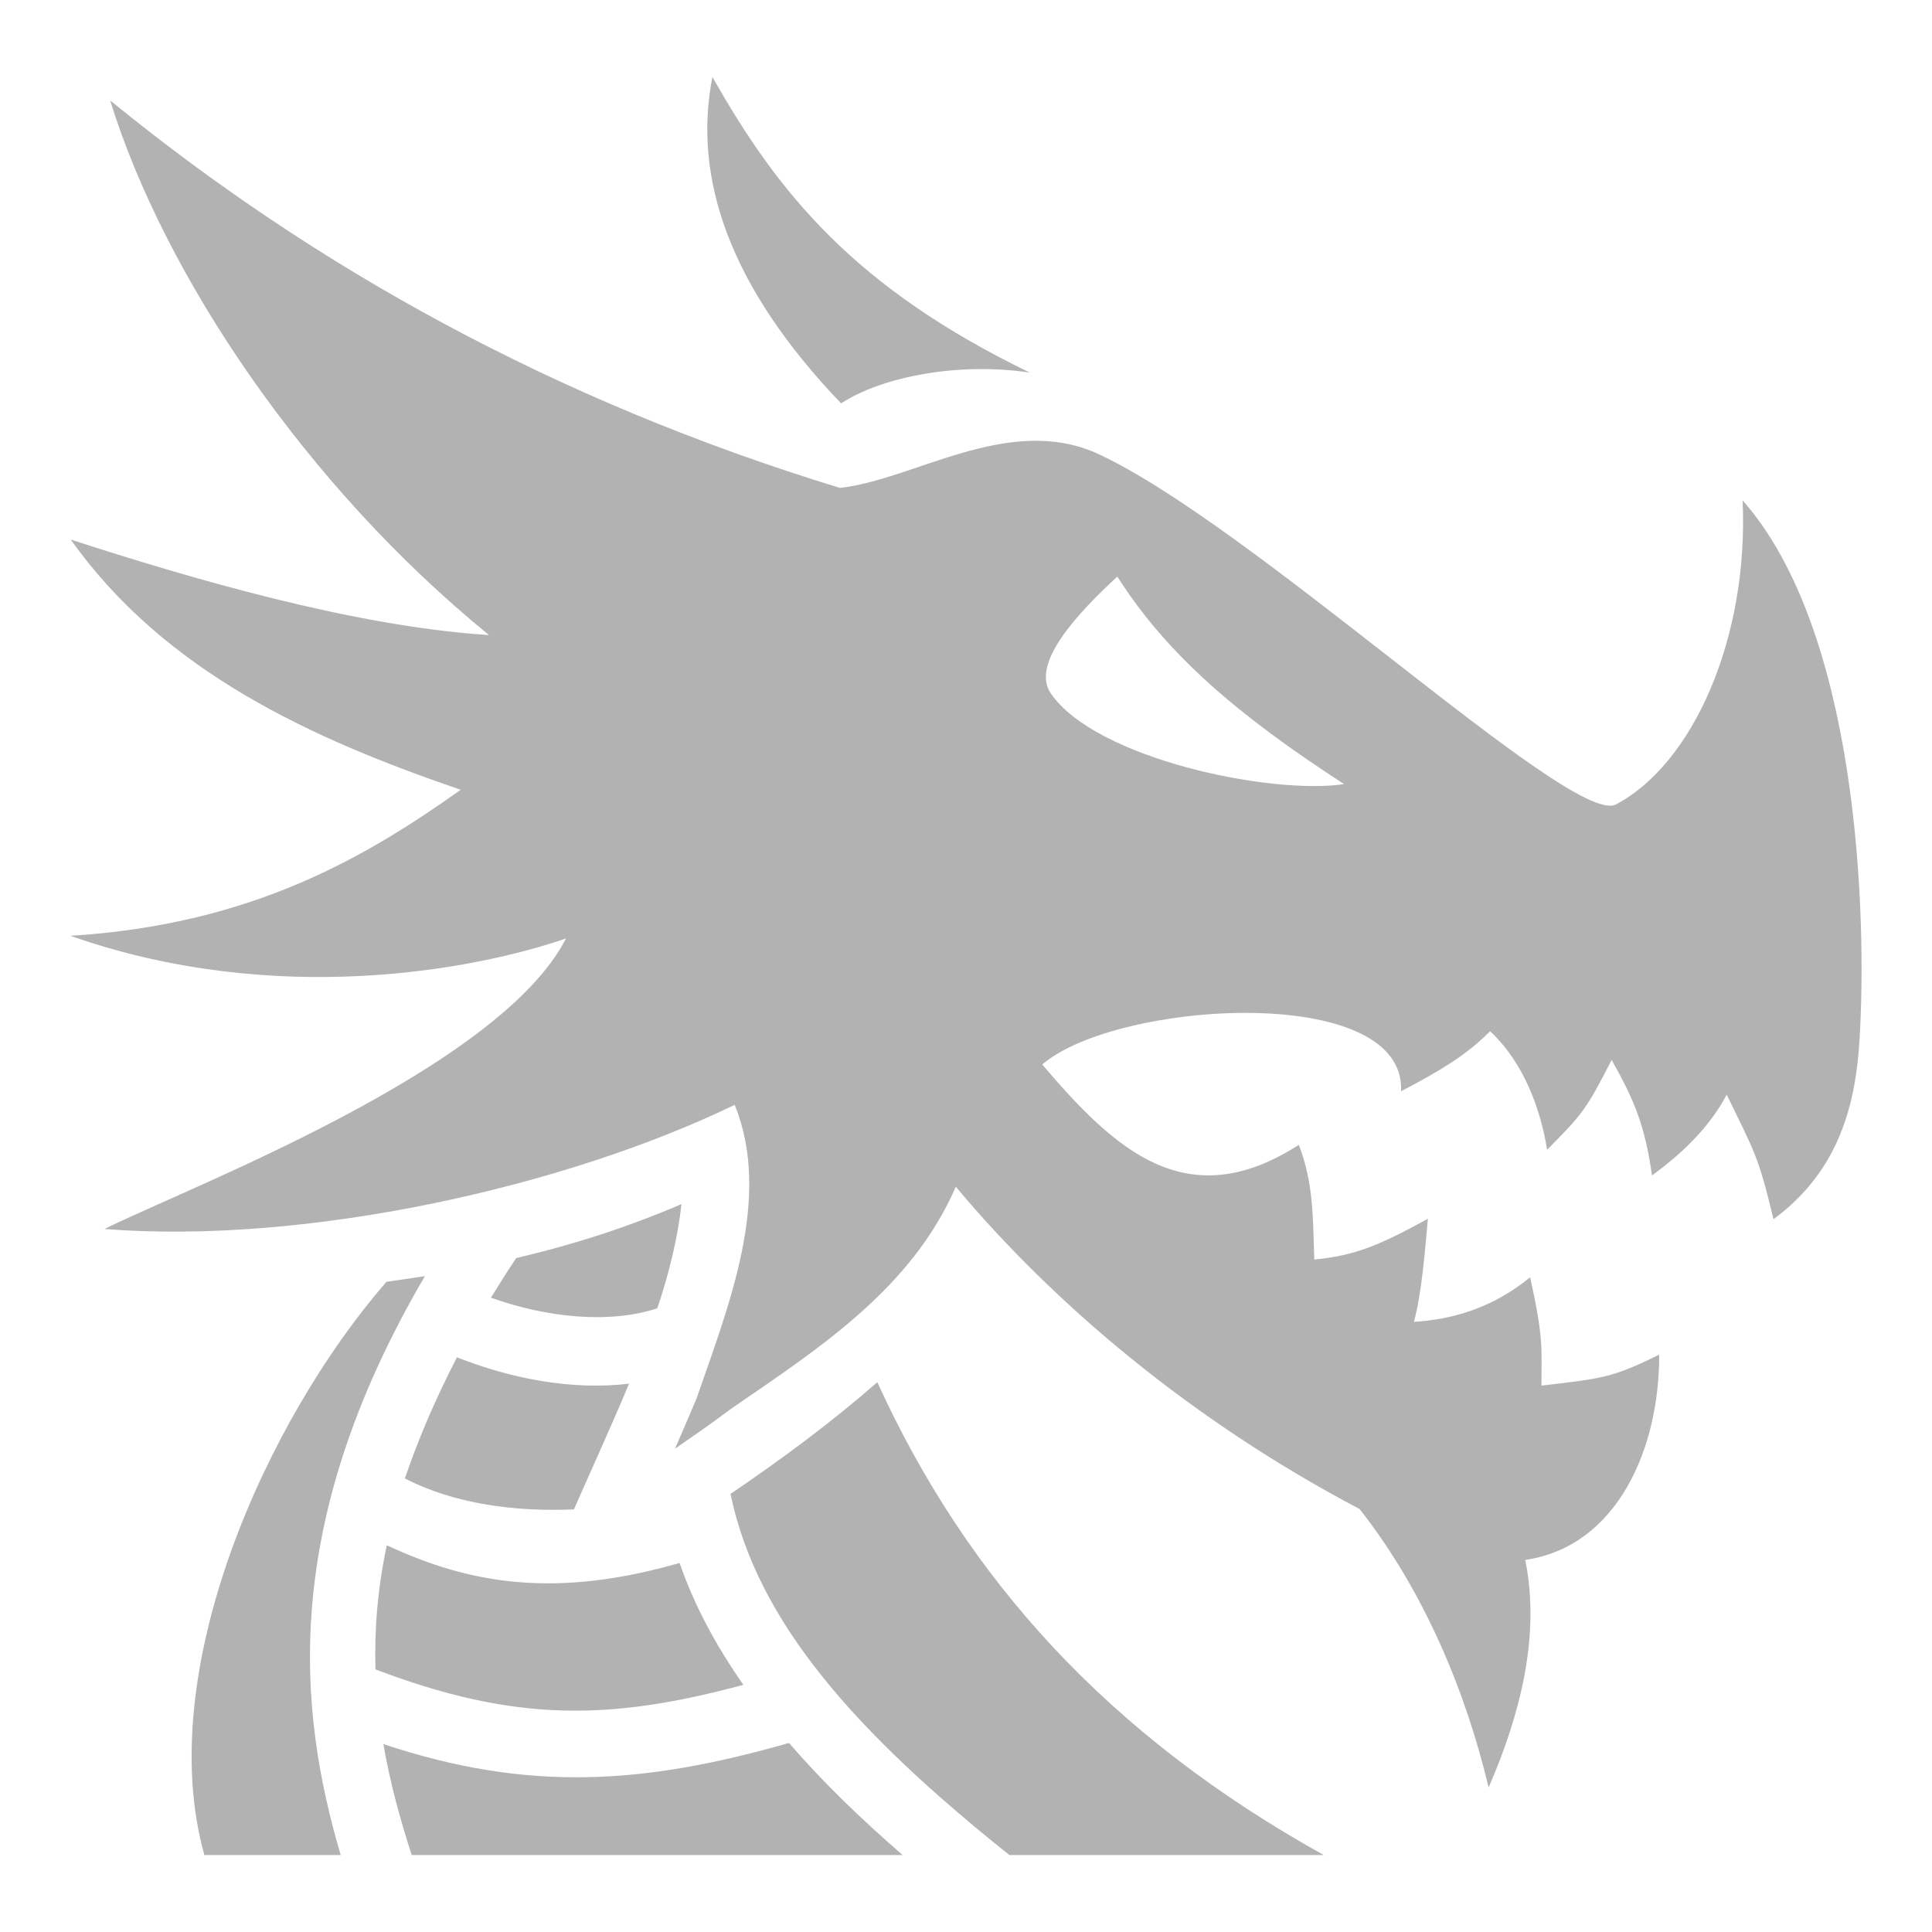
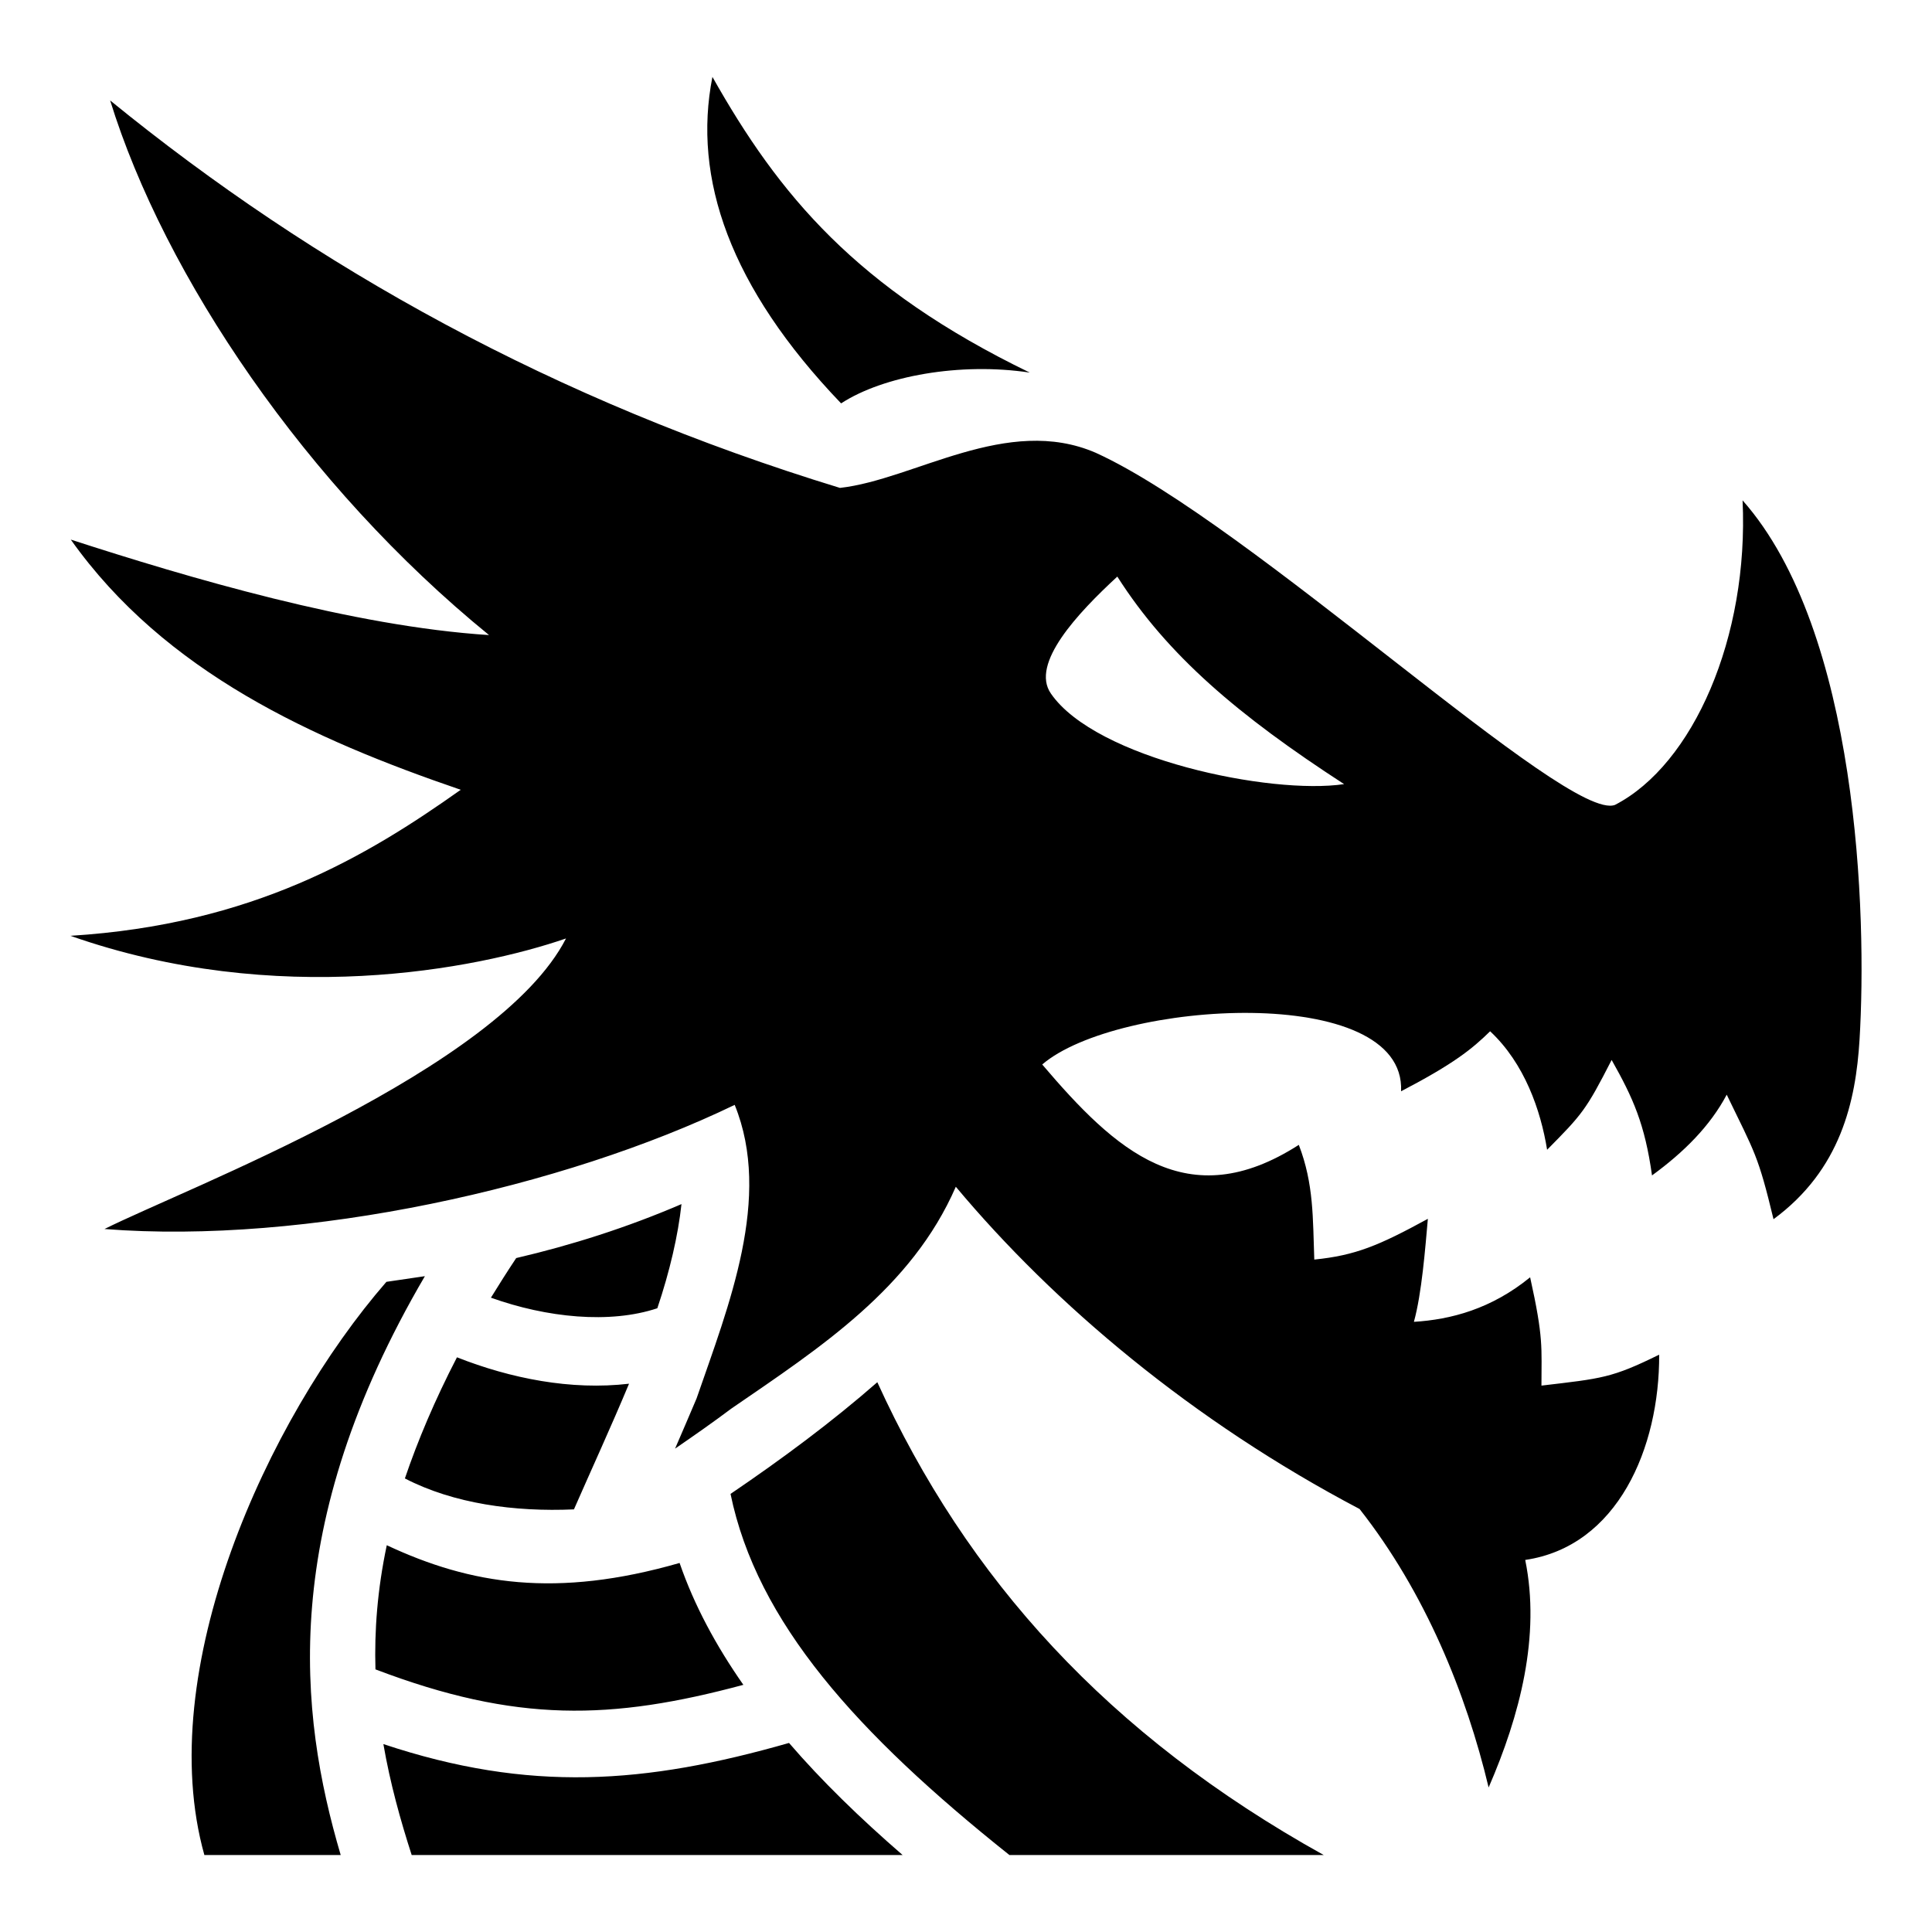
<svg xmlns="http://www.w3.org/2000/svg" style="height: 512px; width: 512px;" viewBox="0 0 512 512">
  <g class="" style="touch-action: none;" transform="translate(0,0)">
-     <path d="M188.8 20.38c-5.3 26.85 4.6 55.74 34.1 86.52 11.2-7.29 31.6-10.94 50-8.16-46-22.31-66.5-47.13-84.1-78.36zM29.19 26.62C43.56 73.08 81.09 128.8 129.6 168.3 93.51 166 49.93 153.1 18.76 143c24.96 35.2 64.17 52.9 103.34 66.3C97.13 227 66.99 245 18.66 248c54.64 19.2 107.54 8.9 131.34.7-17.9 34.9-100.72 66.2-122.31 77 53.26 4.2 121.71-11 167.01-32.9 10 24.6-1.6 53.2-10.1 77.8-1.9 4.5-3.8 8.9-5.7 13.3 5.1-3.5 10.1-7 14.9-10.6 23.6-16.2 47.8-31.9 59.5-58.8 26.1 31.2 62.7 62.1 107 85.4 17.4 22.1 28.3 49 34.2 73.8 8.3-19.1 13.8-40.2 9.7-60.3 24.5-3.6 35.6-29.7 35.5-54.4-12.6 6.2-15.1 6.3-31.2 8.2 0-10.1.6-12.5-3-28.7-10.3 8.4-21 11.2-30.8 11.8 2.1-7.6 3-19.5 3.7-27.3-13 7.1-19.2 9.7-30.1 10.8-.4-10.9-.1-20-4.1-30.4-29.6 19-48.6 1.5-68-21.3 19.8-17 96.4-21.8 95.1 7.1 14-7.3 18.8-11.2 23.6-15.9 9.1 8.5 13.4 20.9 15.1 31.4 9.3-9.4 10.3-10.5 17.1-23.8 5.7 10.1 8.8 17 10.7 30.6 8.5-6.2 15.4-13.1 19.8-21.4 7.5 15.5 8.3 16 12.4 33 17.8-13.1 21.8-31.2 22.8-47.6 2-33-.3-108.2-31-142.9 1.7 36.3-13.1 70-33.8 80.7-12.6 4.9-96.5-74.6-137.6-93.3-23.5-10.2-48.1 7.1-67.8 9.3C147 106.2 83.57 70.94 29.19 26.62zM296.1 152.8c13.3 20.9 32.2 36.9 60.1 55-19.4 2.9-65.8-6.7-77.7-24-5.5-7.9 7.1-21.3 17.6-31zM180.6 319.1c-14.4 6.2-29.2 10.9-43.8 14.3-2.4 3.6-4.6 7.1-6.7 10.5 14.8 5.3 31.5 7 44.1 2.8 3.3-9.8 5.5-19.3 6.4-27.6zm-68 19.1l-10.2 1.5c-31.81 36.6-61.9 103.2-48.24 151.9h36.13c-11.12-37.7-16.53-87.1 22.31-153.4zm8.5 21.5c-5.9 11.4-10.4 22.1-13.8 32.1 12.9 6.7 29.1 8.9 44.8 8.2 4.6-10.5 9.8-21.8 14.6-33.3-15.4 1.8-31.4-1.4-45.6-7zm111.4 6.6c-12 10.5-25.2 20.3-38.9 29.6 7 34 33.4 63.4 73.9 95.7h83.3c-57.2-31.8-94.6-73.3-118.3-125.3zm-130 43.2c-2.5 11.8-3.3 22.7-3 32.9 37.3 14.2 62.5 13.5 97.5 4.1-7.2-10.3-13-21-16.9-32.3-32.7 9.4-55.4 5.7-77.6-4.7zm106.6 52.4c-38.1 10.9-68.8 13.2-107.5.3 1.8 10.4 4.5 20.1 7.5 29.4h130.1c-11.3-9.8-21.4-19.6-30.1-29.7z" fill="#b2b2b2" fill-opacity="1" />
+     <path d="M188.8 20.38c-5.3 26.85 4.6 55.74 34.1 86.52 11.2-7.29 31.6-10.94 50-8.16-46-22.31-66.5-47.13-84.1-78.36zM29.19 26.62C43.56 73.08 81.09 128.8 129.6 168.3 93.51 166 49.93 153.1 18.76 143c24.96 35.2 64.17 52.9 103.34 66.3C97.13 227 66.99 245 18.66 248c54.64 19.2 107.54 8.9 131.34.7-17.9 34.9-100.72 66.2-122.31 77 53.26 4.2 121.71-11 167.01-32.9 10 24.6-1.6 53.2-10.1 77.8-1.9 4.5-3.8 8.9-5.7 13.3 5.1-3.5 10.1-7 14.9-10.6 23.6-16.2 47.8-31.9 59.5-58.8 26.1 31.2 62.7 62.1 107 85.4 17.4 22.1 28.3 49 34.2 73.8 8.3-19.1 13.8-40.2 9.7-60.3 24.5-3.6 35.6-29.7 35.5-54.4-12.6 6.2-15.1 6.3-31.2 8.2 0-10.1.6-12.5-3-28.7-10.3 8.4-21 11.2-30.8 11.8 2.1-7.6 3-19.5 3.7-27.3-13 7.1-19.2 9.7-30.1 10.8-.4-10.9-.1-20-4.1-30.4-29.6 19-48.6 1.5-68-21.3 19.8-17 96.4-21.8 95.1 7.1 14-7.3 18.8-11.2 23.6-15.9 9.1 8.5 13.4 20.9 15.1 31.4 9.3-9.4 10.3-10.5 17.1-23.8 5.7 10.1 8.8 17 10.7 30.6 8.5-6.2 15.4-13.1 19.8-21.4 7.5 15.5 8.3 16 12.4 33 17.8-13.1 21.8-31.2 22.8-47.6 2-33-.3-108.2-31-142.9 1.7 36.3-13.1 70-33.8 80.7-12.6 4.9-96.5-74.6-137.6-93.3-23.5-10.2-48.1 7.1-67.8 9.3C147 106.2 83.57 70.94 29.19 26.62zM296.1 152.8c13.3 20.9 32.2 36.9 60.1 55-19.4 2.9-65.8-6.7-77.7-24-5.5-7.9 7.1-21.3 17.6-31zM180.6 319.1c-14.4 6.2-29.2 10.9-43.8 14.3-2.4 3.6-4.6 7.1-6.7 10.5 14.8 5.3 31.5 7 44.1 2.8 3.3-9.8 5.5-19.3 6.4-27.6zm-68 19.1l-10.2 1.5c-31.81 36.6-61.9 103.2-48.24 151.9h36.13c-11.12-37.7-16.53-87.1 22.31-153.4zm8.5 21.5c-5.9 11.4-10.4 22.1-13.8 32.1 12.9 6.7 29.1 8.9 44.8 8.2 4.6-10.5 9.8-21.8 14.6-33.3-15.4 1.8-31.4-1.4-45.6-7zm111.4 6.6c-12 10.5-25.2 20.3-38.9 29.6 7 34 33.4 63.4 73.9 95.7h83.3c-57.2-31.8-94.6-73.3-118.3-125.3zm-130 43.2c-2.5 11.8-3.3 22.7-3 32.9 37.3 14.2 62.5 13.5 97.5 4.1-7.2-10.3-13-21-16.9-32.3-32.7 9.4-55.4 5.7-77.6-4.7zm106.6 52.4c-38.1 10.9-68.8 13.2-107.5.3 1.8 10.4 4.5 20.1 7.5 29.4h130.1c-11.3-9.8-21.4-19.6-30.1-29.7z" fill="$gray-light" fill-opacity="1" />
  </g>
</svg>
